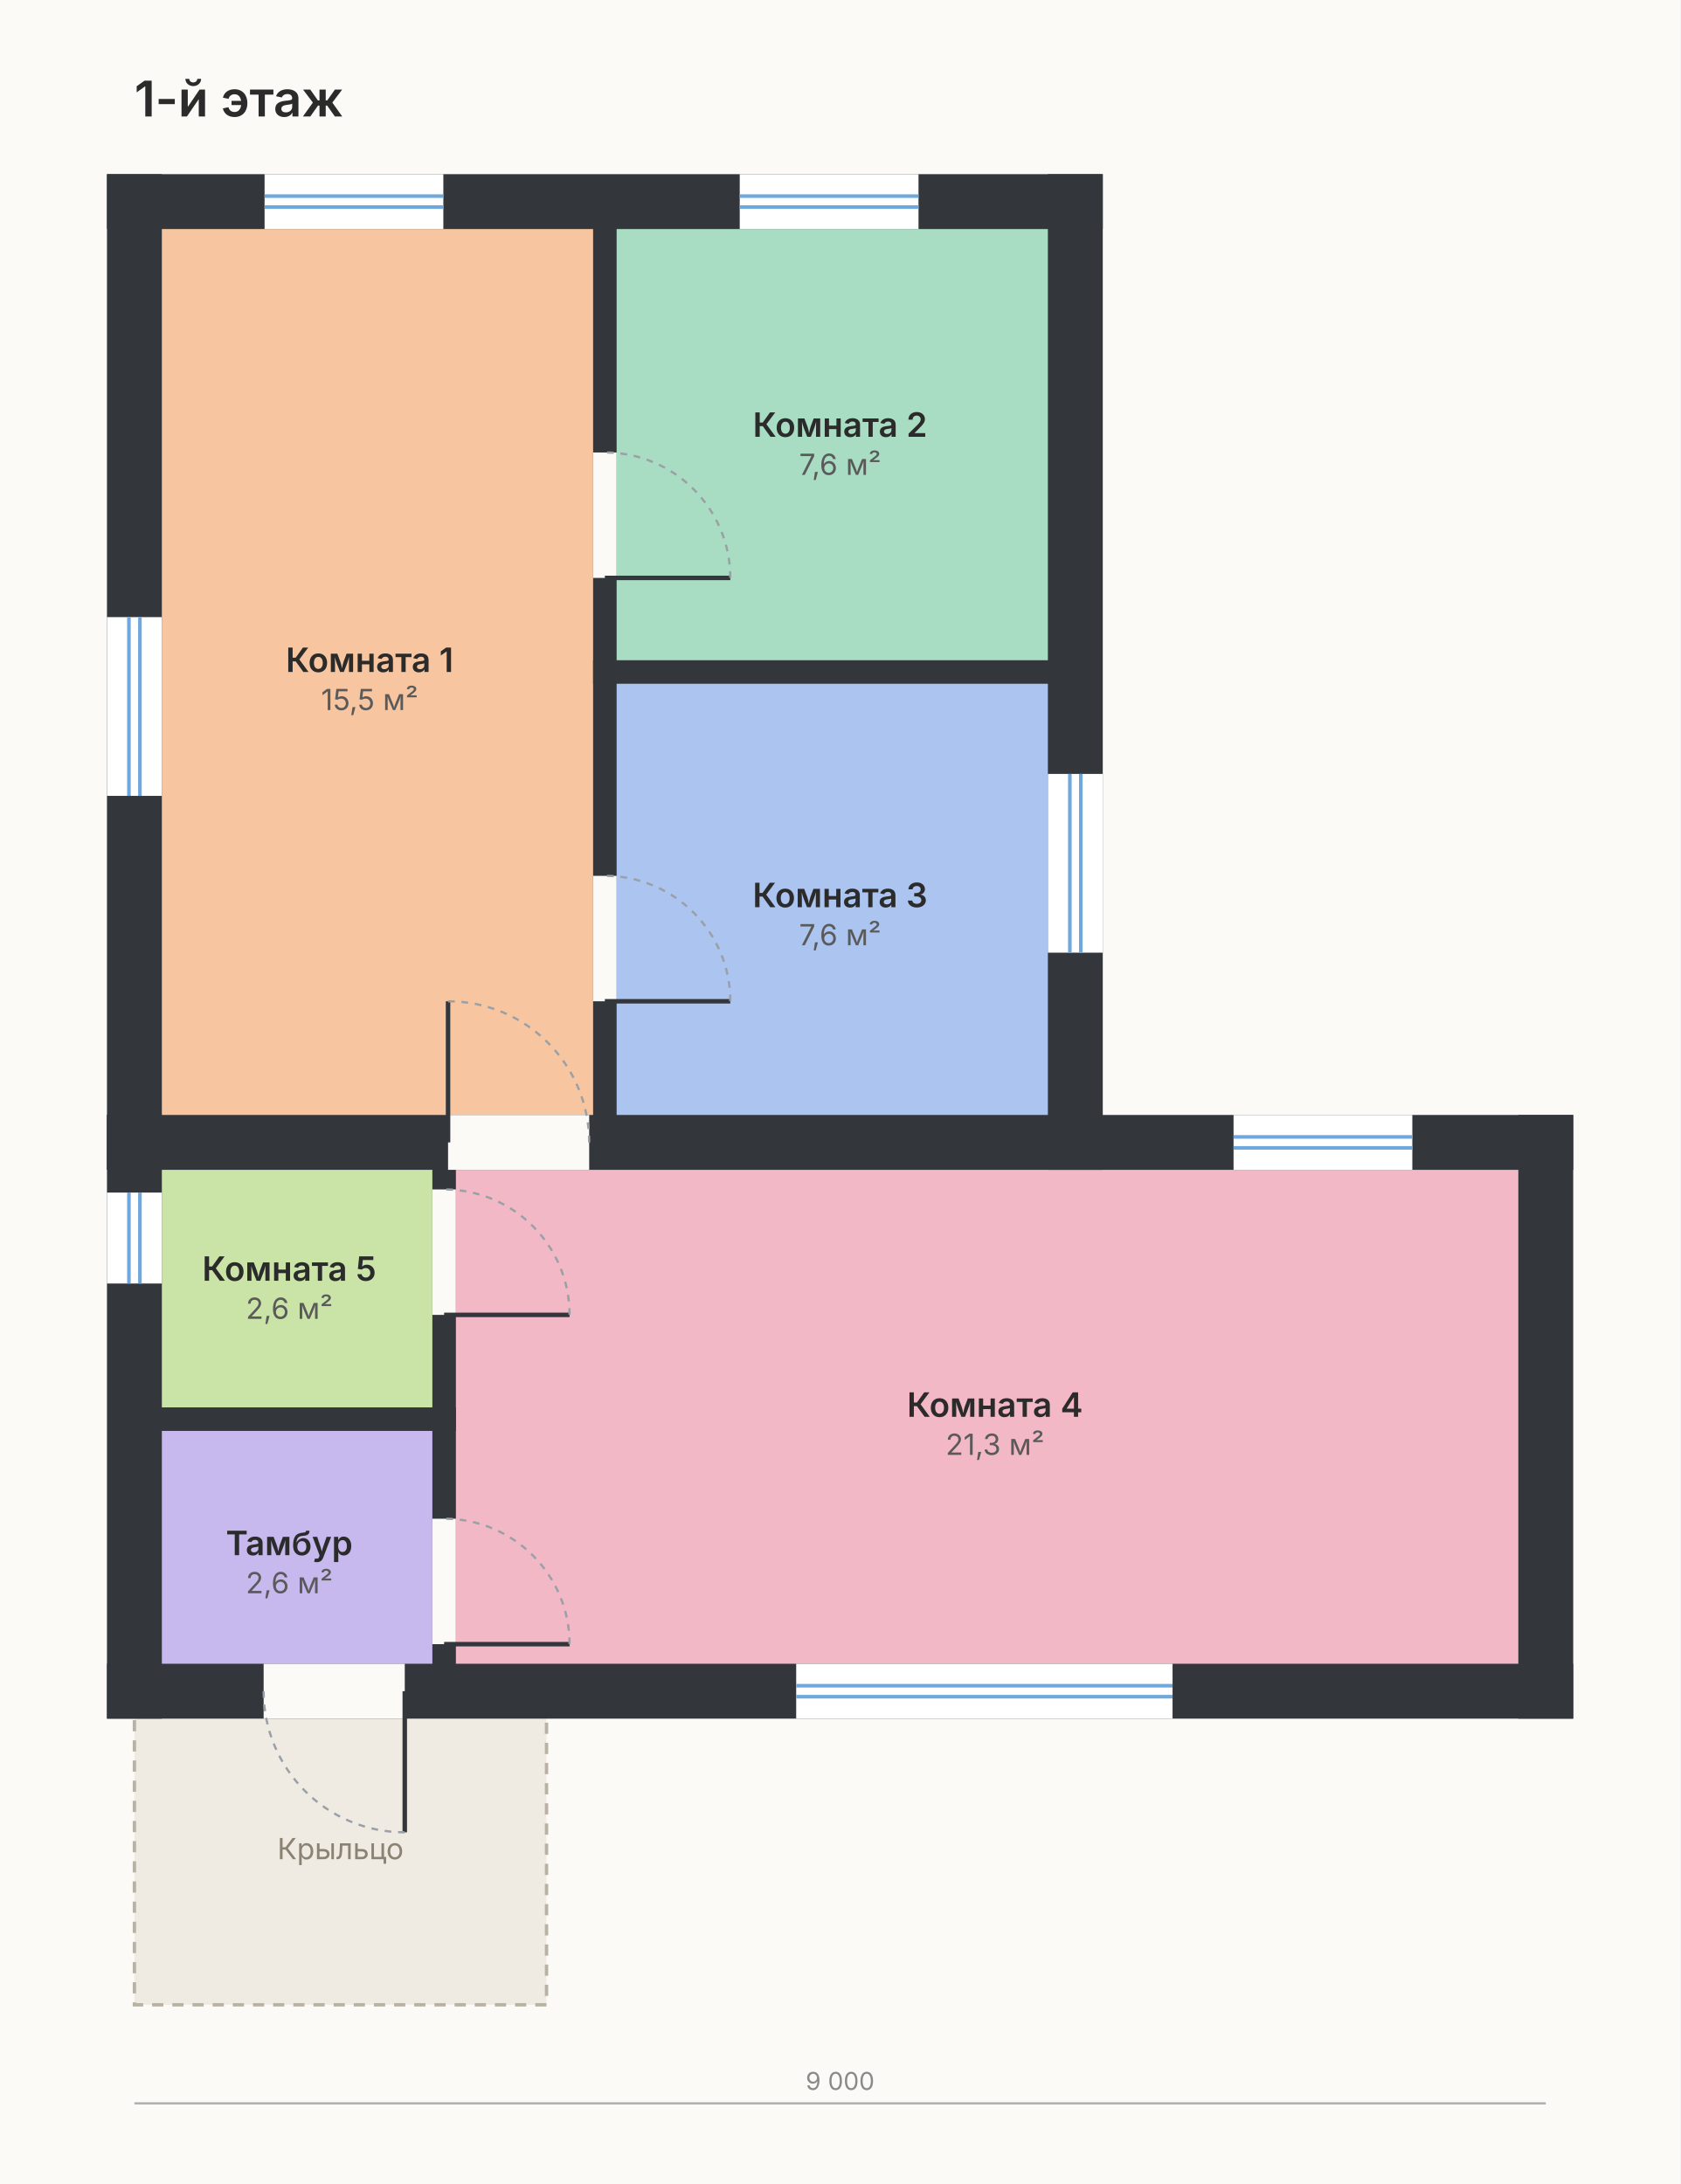
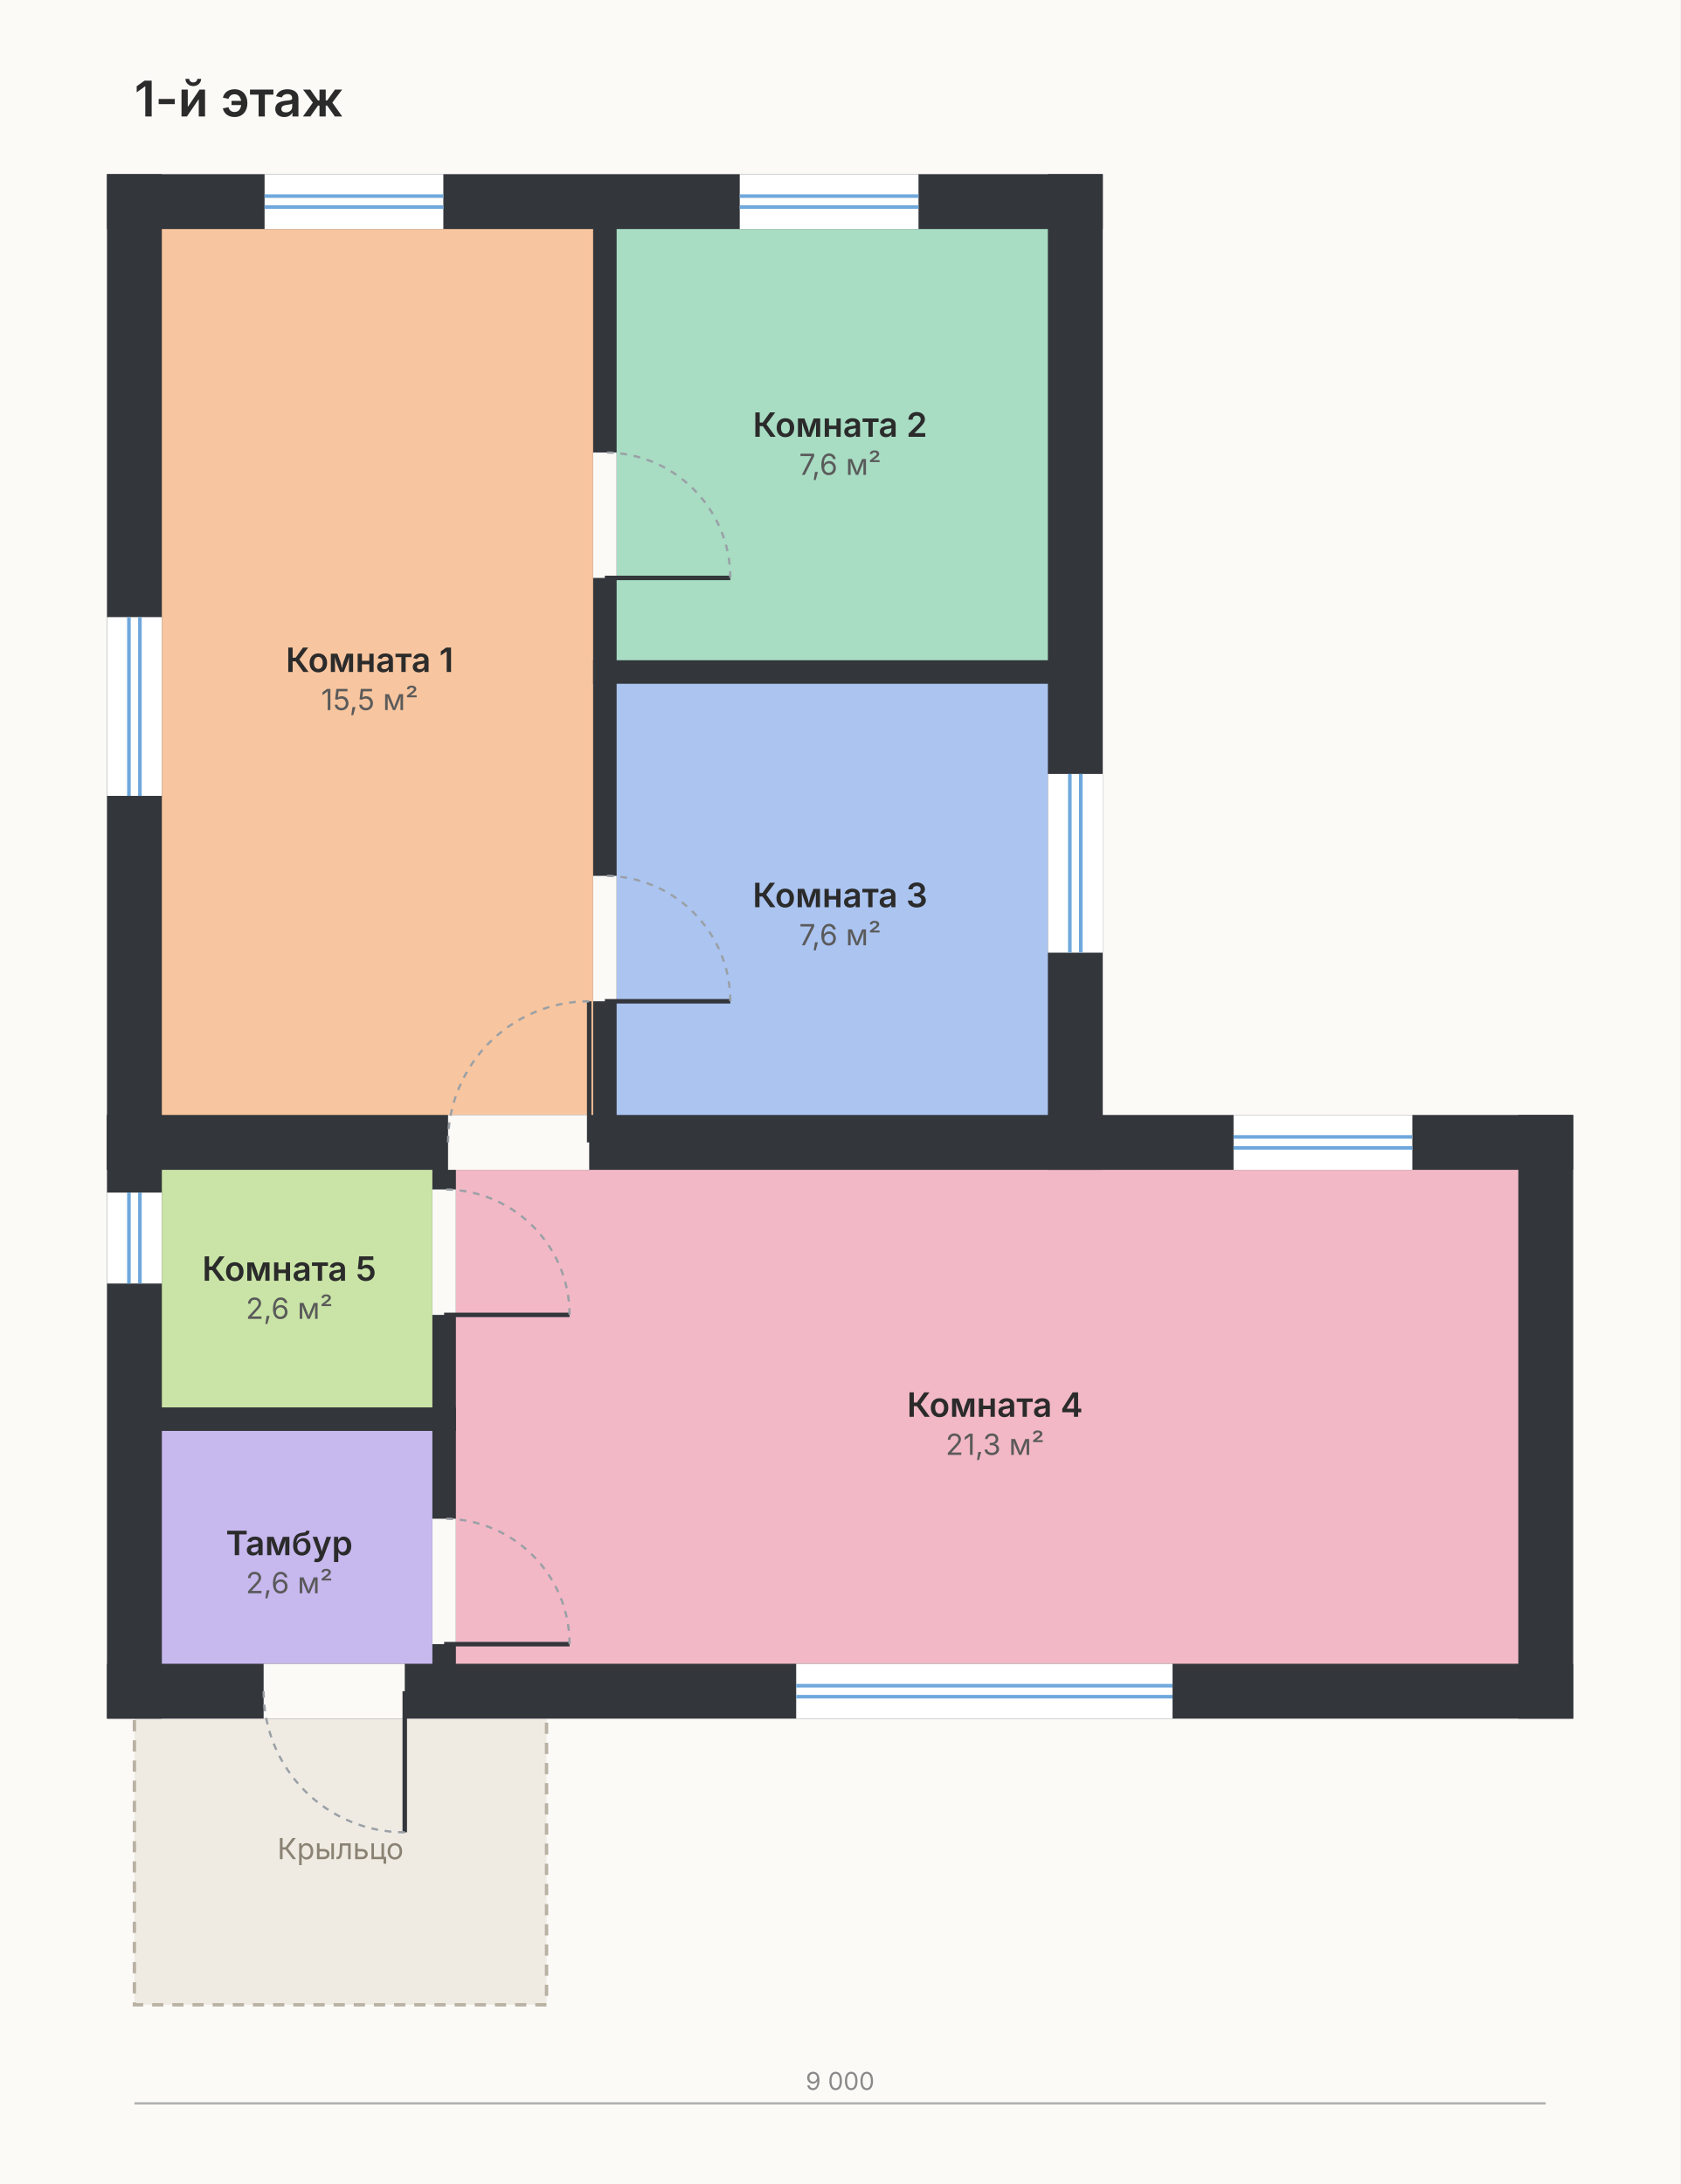
<svg xmlns="http://www.w3.org/2000/svg" width="750" height="975" viewBox="0 0 750 975" font-family="Inter, Roboto, DejaVu Sans, sans-serif">
  <rect width="750" height="975" fill="#FBFAF7" />
  <text x="60" y="52" font-size="22" font-weight="600" fill="#2B2B2B">1-й этаж</text>
  <rect x="60.0" y="755" width="183.96" height="140.0" fill="#EFEBE3" stroke="#B9B1A3" stroke-dasharray="5 4" stroke-width="1.5" />
  <text x="151.98" y="830" text-anchor="middle" font-size="13" fill="#8A8273">Крыльцо</text>
  <rect x="60.0" y="90.0" width="210" height="420" fill="#F7C59F" />
  <rect x="270.0" y="90.0" width="210" height="210" fill="#A8DCC3" />
  <rect x="270.0" y="300.0" width="210" height="210" fill="#ABC4F0" />
  <rect x="198.25" y="510" width="491.75" height="245" fill="#F2B8C6" />
  <rect x="60.0" y="510" width="138.25" height="123.55" fill="#C9E4A6" />
  <rect x="60.0" y="633.55" width="138.25" height="121.45" fill="#C7B8EE" />
  <rect x="47.75" y="77.75" width="444.5" height="24.5" fill="#33363B" />
  <rect x="47.75" y="77.75" width="24.5" height="444.5" fill="#33363B" />
  <rect x="467.75" y="77.75" width="24.5" height="444.5" fill="#33363B" />
  <rect x="264.75" y="84.75" width="10.5" height="430.5" fill="#33363B" />
  <rect x="264.75" y="294.75" width="220.5" height="10.5" fill="#33363B" />
  <rect x="47.75" y="497.75" width="654.5" height="24.5" fill="#33363B" />
  <rect x="47.75" y="497.75" width="24.5" height="269.5" fill="#33363B" />
  <rect x="677.75" y="497.75" width="24.5" height="269.5" fill="#33363B" />
  <rect x="47.75" y="742.75" width="654.5" height="24.5" fill="#33363B" />
  <rect x="193.0" y="504.75" width="10.5" height="255.5" fill="#33363B" />
  <rect x="54.75" y="628.3" width="148.75" height="10.5" fill="#33363B" />
  <rect x="355.4" y="742.75" width="168" height="24.5" fill="#FFFFFF" />
  <line x1="355.4" y1="752.55" x2="523.4" y2="752.55" stroke="#6FA8DC" stroke-width="1.6" />
  <line x1="355.4" y1="757.45" x2="523.4" y2="757.45" stroke="#6FA8DC" stroke-width="1.6" />
  <rect x="550.63" y="497.75" width="79.8" height="24.5" fill="#FFFFFF" />
  <line x1="550.63" y1="507.55" x2="630.43" y2="507.55" stroke="#6FA8DC" stroke-width="1.6" />
  <line x1="550.63" y1="512.45" x2="630.43" y2="512.45" stroke="#6FA8DC" stroke-width="1.6" />
  <rect x="47.75" y="532.4" width="24.5" height="40.6" fill="#FFFFFF" />
  <line x1="57.55" y1="532.4" x2="57.55" y2="573.0" stroke="#6FA8DC" stroke-width="1.6" />
  <line x1="62.45" y1="532.4" x2="62.45" y2="573.0" stroke="#6FA8DC" stroke-width="1.6" />
  <rect x="118.1" y="77.75" width="79.8" height="24.5" fill="#FFFFFF" />
  <line x1="118.1" y1="87.55" x2="197.9" y2="87.55" stroke="#6FA8DC" stroke-width="1.6" />
  <line x1="118.1" y1="92.45" x2="197.9" y2="92.45" stroke="#6FA8DC" stroke-width="1.6" />
  <rect x="330.2" y="77.75" width="79.8" height="24.5" fill="#FFFFFF" />
  <line x1="330.2" y1="87.55" x2="410" y2="87.55" stroke="#6FA8DC" stroke-width="1.6" />
  <line x1="330.2" y1="92.45" x2="410" y2="92.45" stroke="#6FA8DC" stroke-width="1.6" />
  <rect x="47.75" y="275.5" width="24.5" height="79.8" fill="#FFFFFF" />
  <line x1="57.55" y1="275.5" x2="57.55" y2="355.3" stroke="#6FA8DC" stroke-width="1.6" />
  <line x1="62.45" y1="275.5" x2="62.45" y2="355.3" stroke="#6FA8DC" stroke-width="1.6" />
  <rect x="467.75" y="345.5" width="24.5" height="79.8" fill="#FFFFFF" />
  <line x1="477.55" y1="345.5" x2="477.55" y2="425.3" stroke="#6FA8DC" stroke-width="1.6" />
  <line x1="482.45" y1="345.5" x2="482.45" y2="425.3" stroke="#6FA8DC" stroke-width="1.6" />
  <rect x="200.0" y="497.75" width="63" height="24.5" fill="#FBFAF7" />
-   <line x1="200.0" y1="510" x2="200.0" y2="447" stroke="#33363B" stroke-width="2" />
-   <path d="M 200.0 447 A 63 63 0 0 1 263.0 510" fill="none" stroke="#9AA0A6" stroke-width="1" stroke-dasharray="3 3" />
+   <line x1="263.0" y1="510" x2="263.0" y2="447" stroke="#33363B" stroke-width="2" />
+   <path d="M 263.0 447 A 63 63 0 0 0 200.0 510" fill="none" stroke="#9AA0A6" stroke-width="1" stroke-dasharray="3 3" />
  <rect x="264.75" y="202.0" width="10.5" height="56" fill="#FBFAF7" />
  <line x1="270.0" y1="258.0" x2="326.0" y2="258.0" stroke="#33363B" stroke-width="2" />
  <path d="M 326.0 258.0 A 56 56 0 0 0 270.0 202.0" fill="none" stroke="#9AA0A6" stroke-width="1" stroke-dasharray="3 3" />
  <rect x="264.75" y="391" width="10.5" height="56" fill="#FBFAF7" />
  <line x1="270.0" y1="447" x2="326.0" y2="447" stroke="#33363B" stroke-width="2" />
  <path d="M 326.0 447 A 56 56 0 0 0 270.0 391" fill="none" stroke="#9AA0A6" stroke-width="1" stroke-dasharray="3 3" />
  <rect x="193.0" y="531.0" width="10.5" height="56" fill="#FBFAF7" />
  <line x1="198.25" y1="587.0" x2="254.25" y2="587.0" stroke="#33363B" stroke-width="2" />
  <path d="M 254.25 587.0 A 56 56 0 0 0 198.25 531.0" fill="none" stroke="#9AA0A6" stroke-width="1" stroke-dasharray="3 3" />
  <rect x="193.0" y="678.0" width="10.5" height="56" fill="#FBFAF7" />
  <line x1="198.25" y1="734" x2="254.25" y2="734" stroke="#33363B" stroke-width="2" />
  <path d="M 254.25 734 A 56 56 0 0 0 198.25 678.0" fill="none" stroke="#9AA0A6" stroke-width="1" stroke-dasharray="3 3" />
  <rect x="117.68" y="742.75" width="63" height="24.5" fill="#FBFAF7" />
  <line x1="180.68" y1="755" x2="180.68" y2="818" stroke="#33363B" stroke-width="2" />
  <path d="M 180.68 818 A 63 63 0 0 1 117.68 755" fill="none" stroke="#9AA0A6" stroke-width="1" stroke-dasharray="3 3" />
  <text x="165.0" y="300.0" text-anchor="middle" font-size="15" font-weight="600" fill="#2B2B2B">Комната 1</text>
  <text x="165.0" y="317.0" text-anchor="middle" font-size="13" fill="#5A5A5A">15,5 м²</text>
  <text x="375" y="195.0" text-anchor="middle" font-size="15" font-weight="600" fill="#2B2B2B">Комната 2</text>
  <text x="375" y="212.0" text-anchor="middle" font-size="13" fill="#5A5A5A">7,6 м²</text>
  <text x="375" y="405" text-anchor="middle" font-size="15" font-weight="600" fill="#2B2B2B">Комната 3</text>
  <text x="375" y="422" text-anchor="middle" font-size="13" fill="#5A5A5A">7,6 м²</text>
  <text x="444.125" y="632.5" text-anchor="middle" font-size="15" font-weight="600" fill="#2B2B2B">Комната 4</text>
  <text x="444.125" y="649.5" text-anchor="middle" font-size="13" fill="#5A5A5A">21,3 м²</text>
  <text x="129.125" y="571.775" text-anchor="middle" font-size="15" font-weight="600" fill="#2B2B2B">Комната 5</text>
  <text x="129.125" y="588.775" text-anchor="middle" font-size="13" fill="#5A5A5A">2,6 м²</text>
  <text x="129.125" y="694.275" text-anchor="middle" font-size="15" font-weight="600" fill="#2B2B2B">Тамбур</text>
  <text x="129.125" y="711.275" text-anchor="middle" font-size="13" fill="#5A5A5A">2,6 м²</text>
  <line x1="60.0" y1="939" x2="690" y2="939" stroke="#B0B0B0" />
  <text x="375" y="933" text-anchor="middle" font-size="11" fill="#8A8A8A">9 000</text>
</svg>
